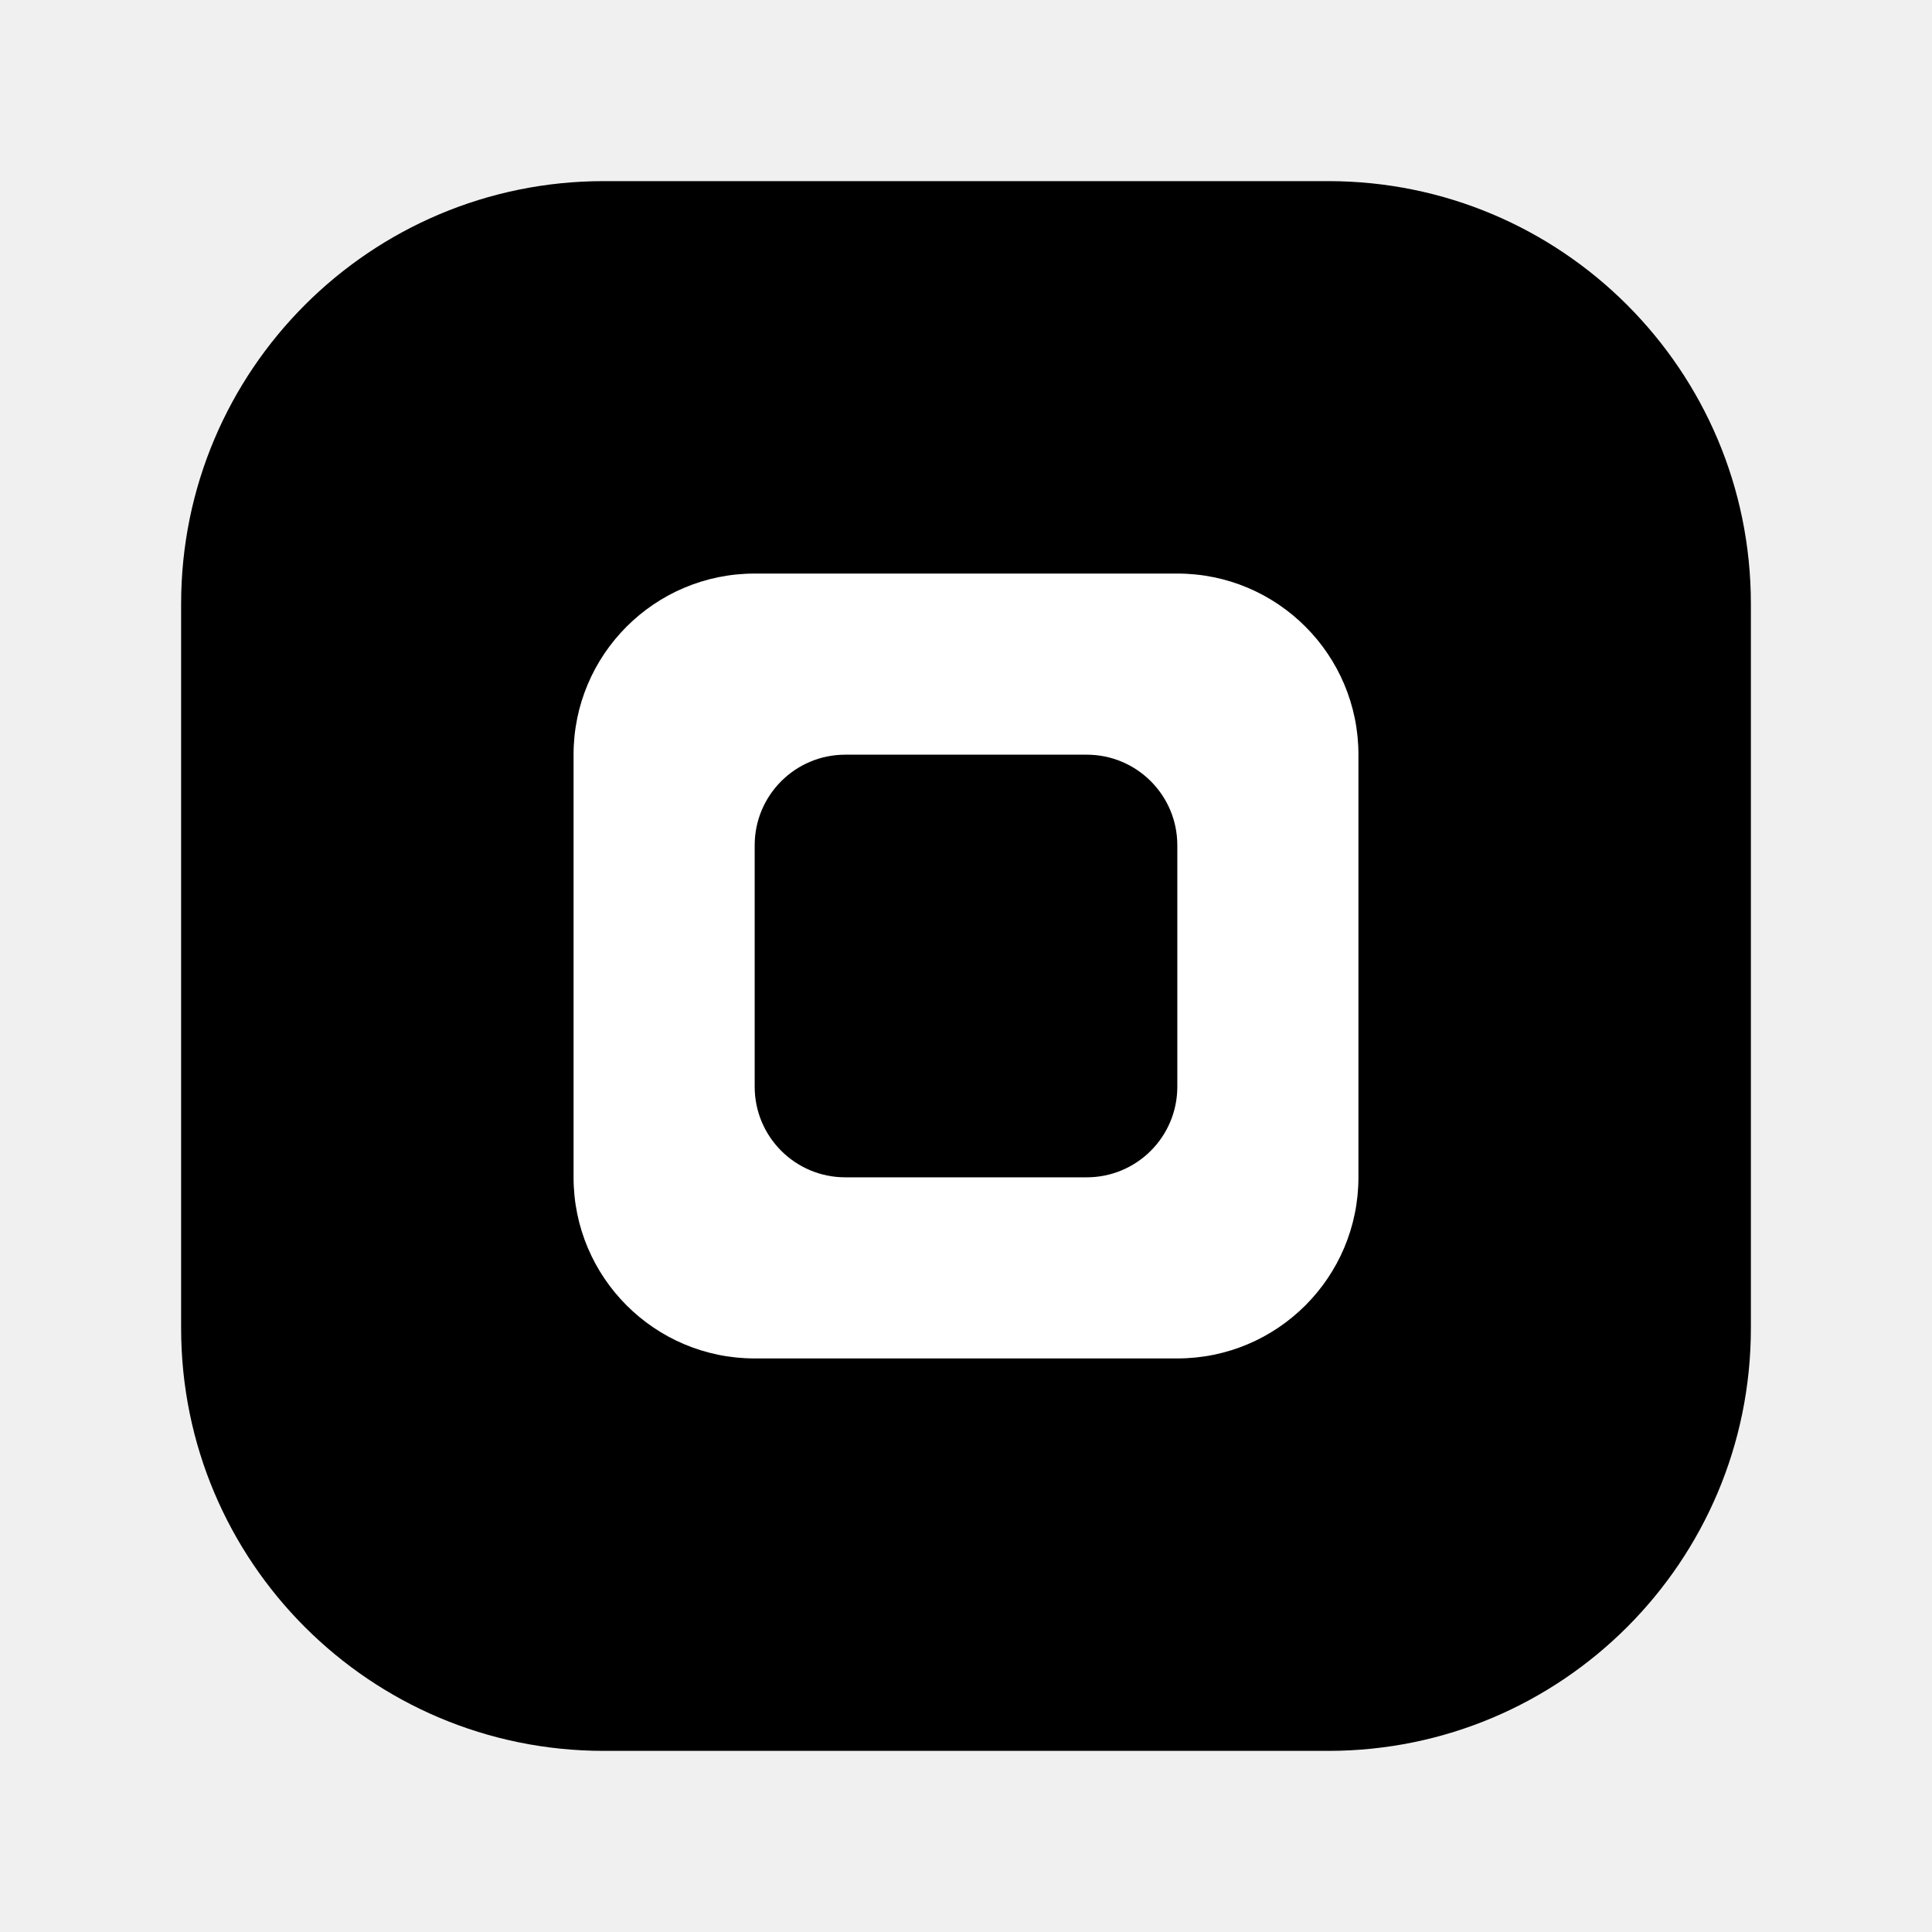
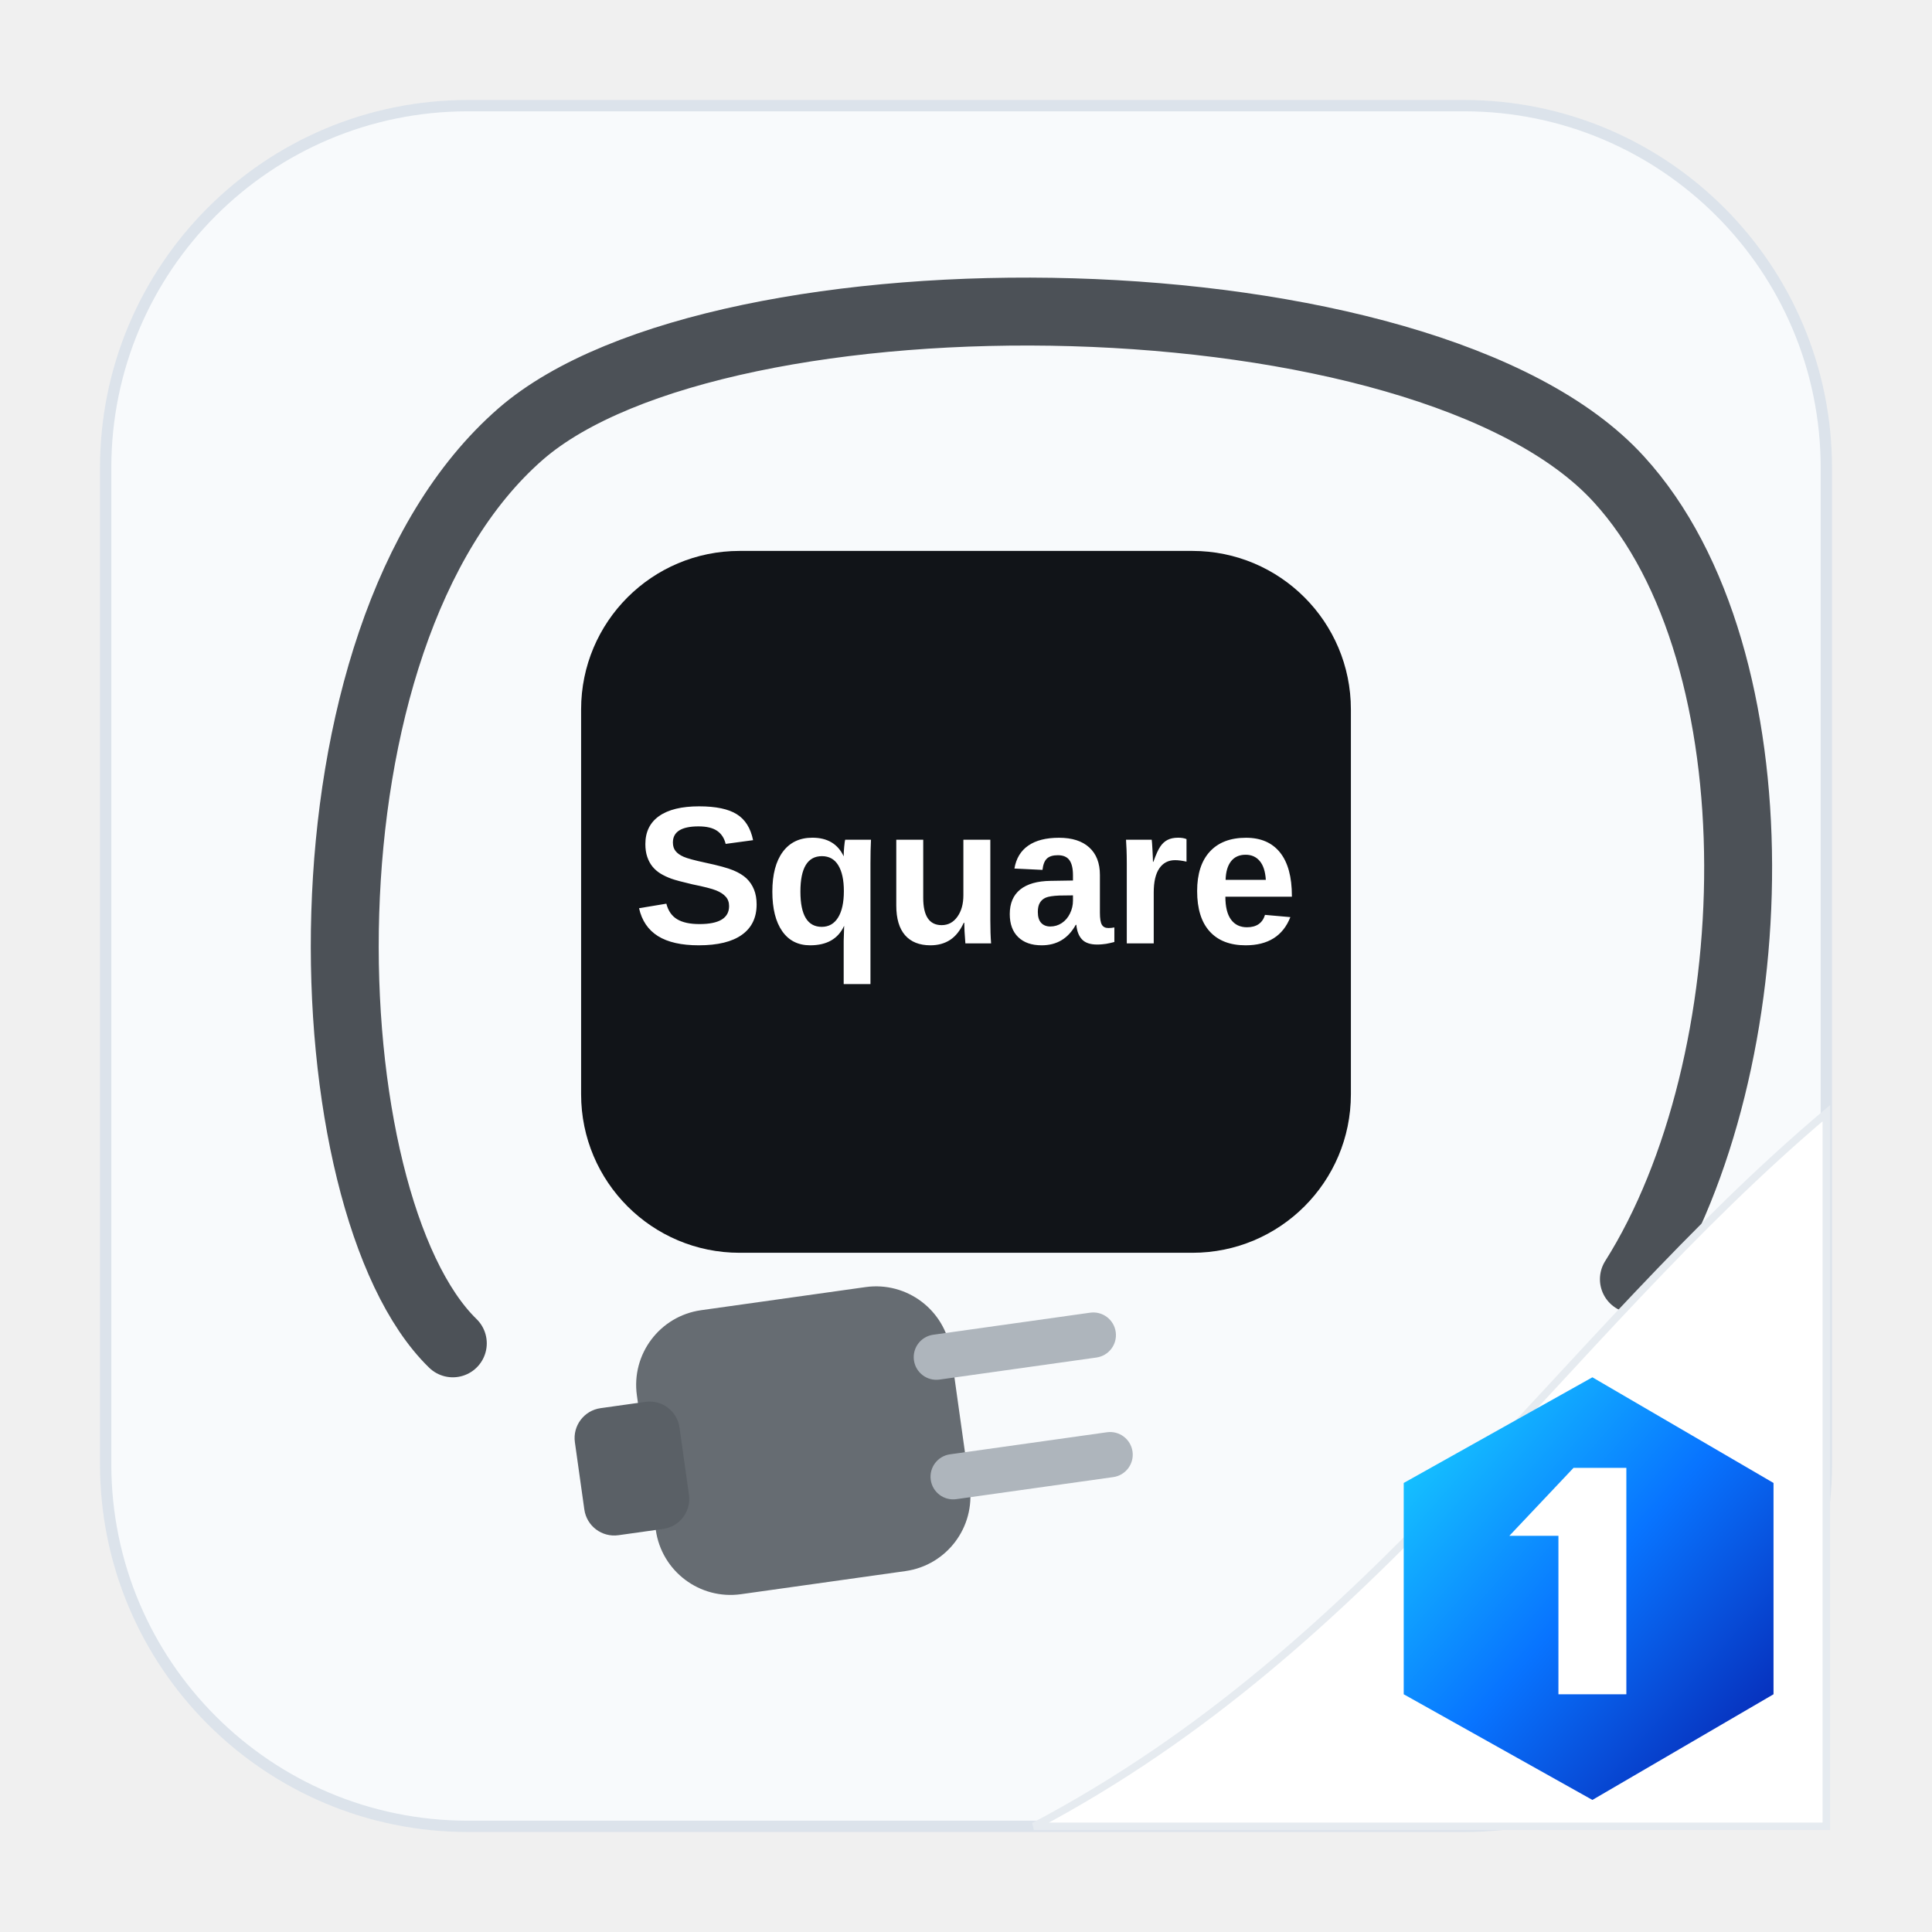
- <svg xmlns="http://www.w3.org/2000/svg" viewBox="0 0 64 64">
-   <rect x="6" y="6" width="52" height="52" rx="14" fill="#000" />
-   <rect x="19" y="19" width="26" height="26" rx="6" fill="#fff" />
-   <rect x="25" y="25" width="14" height="14" rx="3" fill="#000" />
+ <svg xmlns="http://www.w3.org/2000/svg" viewBox="0 0 512 512">
+   <defs>
+     <linearGradient id="one" x1="0" y1="0" x2="1" y2="1">
+       <stop stop-color="#19d8ff" />
+       <stop offset=".5" stop-color="#0874ff" />
+       <stop offset="1" stop-color="#071ca8" />
+     </linearGradient>
+   </defs>
+   <rect x="28" y="28" width="456" height="456" rx="96" fill="#f8fafc" stroke="#dce3eb" stroke-width="3" />
+   <path d="M120 356C82 319 76 169 138 115c53-46 240-44 291 12 43 47 40 155 4 212" fill="none" stroke="#4c5157" stroke-width="18" stroke-linecap="round" />
+   <rect x="154" y="146" width="204" height="186" rx="42" fill="#111418" />
+   <text x="256" y="250" text-anchor="middle" font-family="Arial,Helvetica,sans-serif" font-size="52" font-weight="800" fill="#fff">Square</text>
+   <g transform="translate(166 350) rotate(-8)">
+     <rect width="84" height="76" rx="20" fill="#666c72" />
+     <rect x="-18" y="22" width="28" height="34" rx="8" fill="#5a6066" />
+     <rect x="74" y="15" width="54" height="12" rx="6" fill="#aeb5bc" />
+     <rect x="74" y="47" width="54" height="12" rx="6" fill="#aeb5bc" />
+   </g>
+   <path d="M274 484C365 436 413 355 484 295V484Z" fill="#fff" stroke="#e6ebf0" stroke-width="2" />
+   <g transform="translate(372 365)">
+     <path d="M50 0 98 28v56L50 112 0 84V28Z" fill="url(#one)" />
+     <path d="M45 24 28 42h13v42h18V24Z" fill="#fff" />
+   </g>
</svg>
